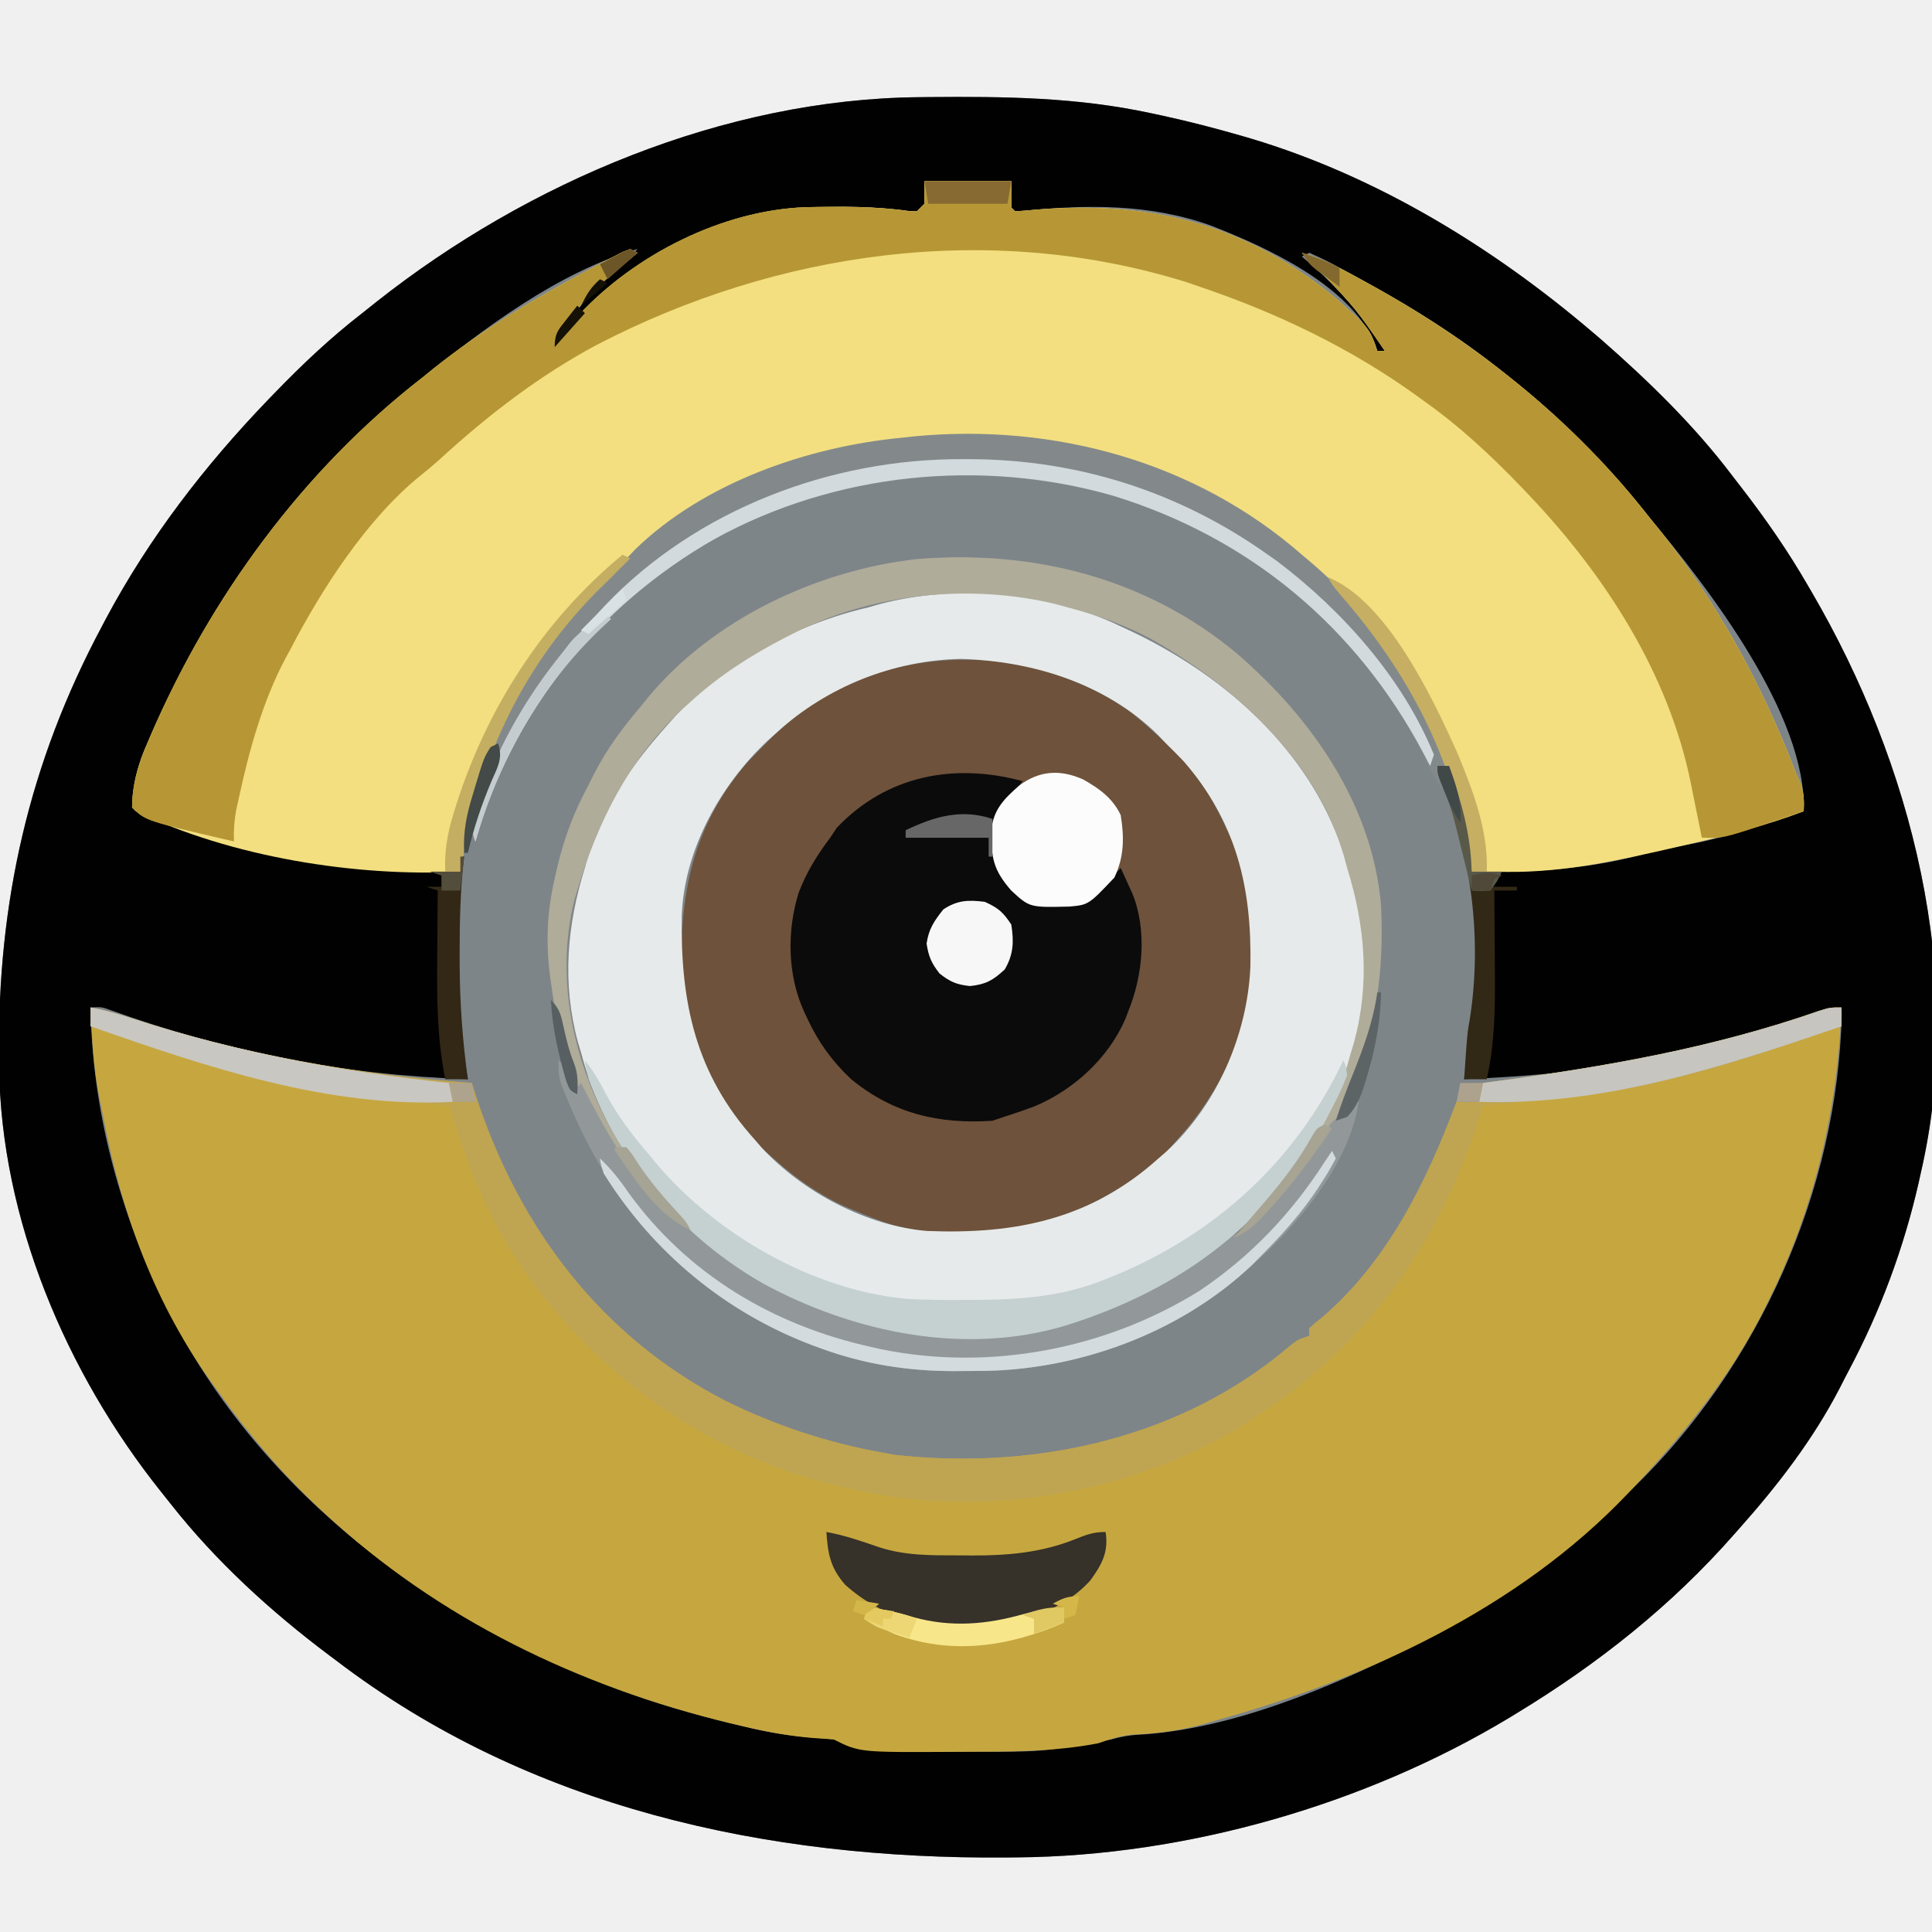
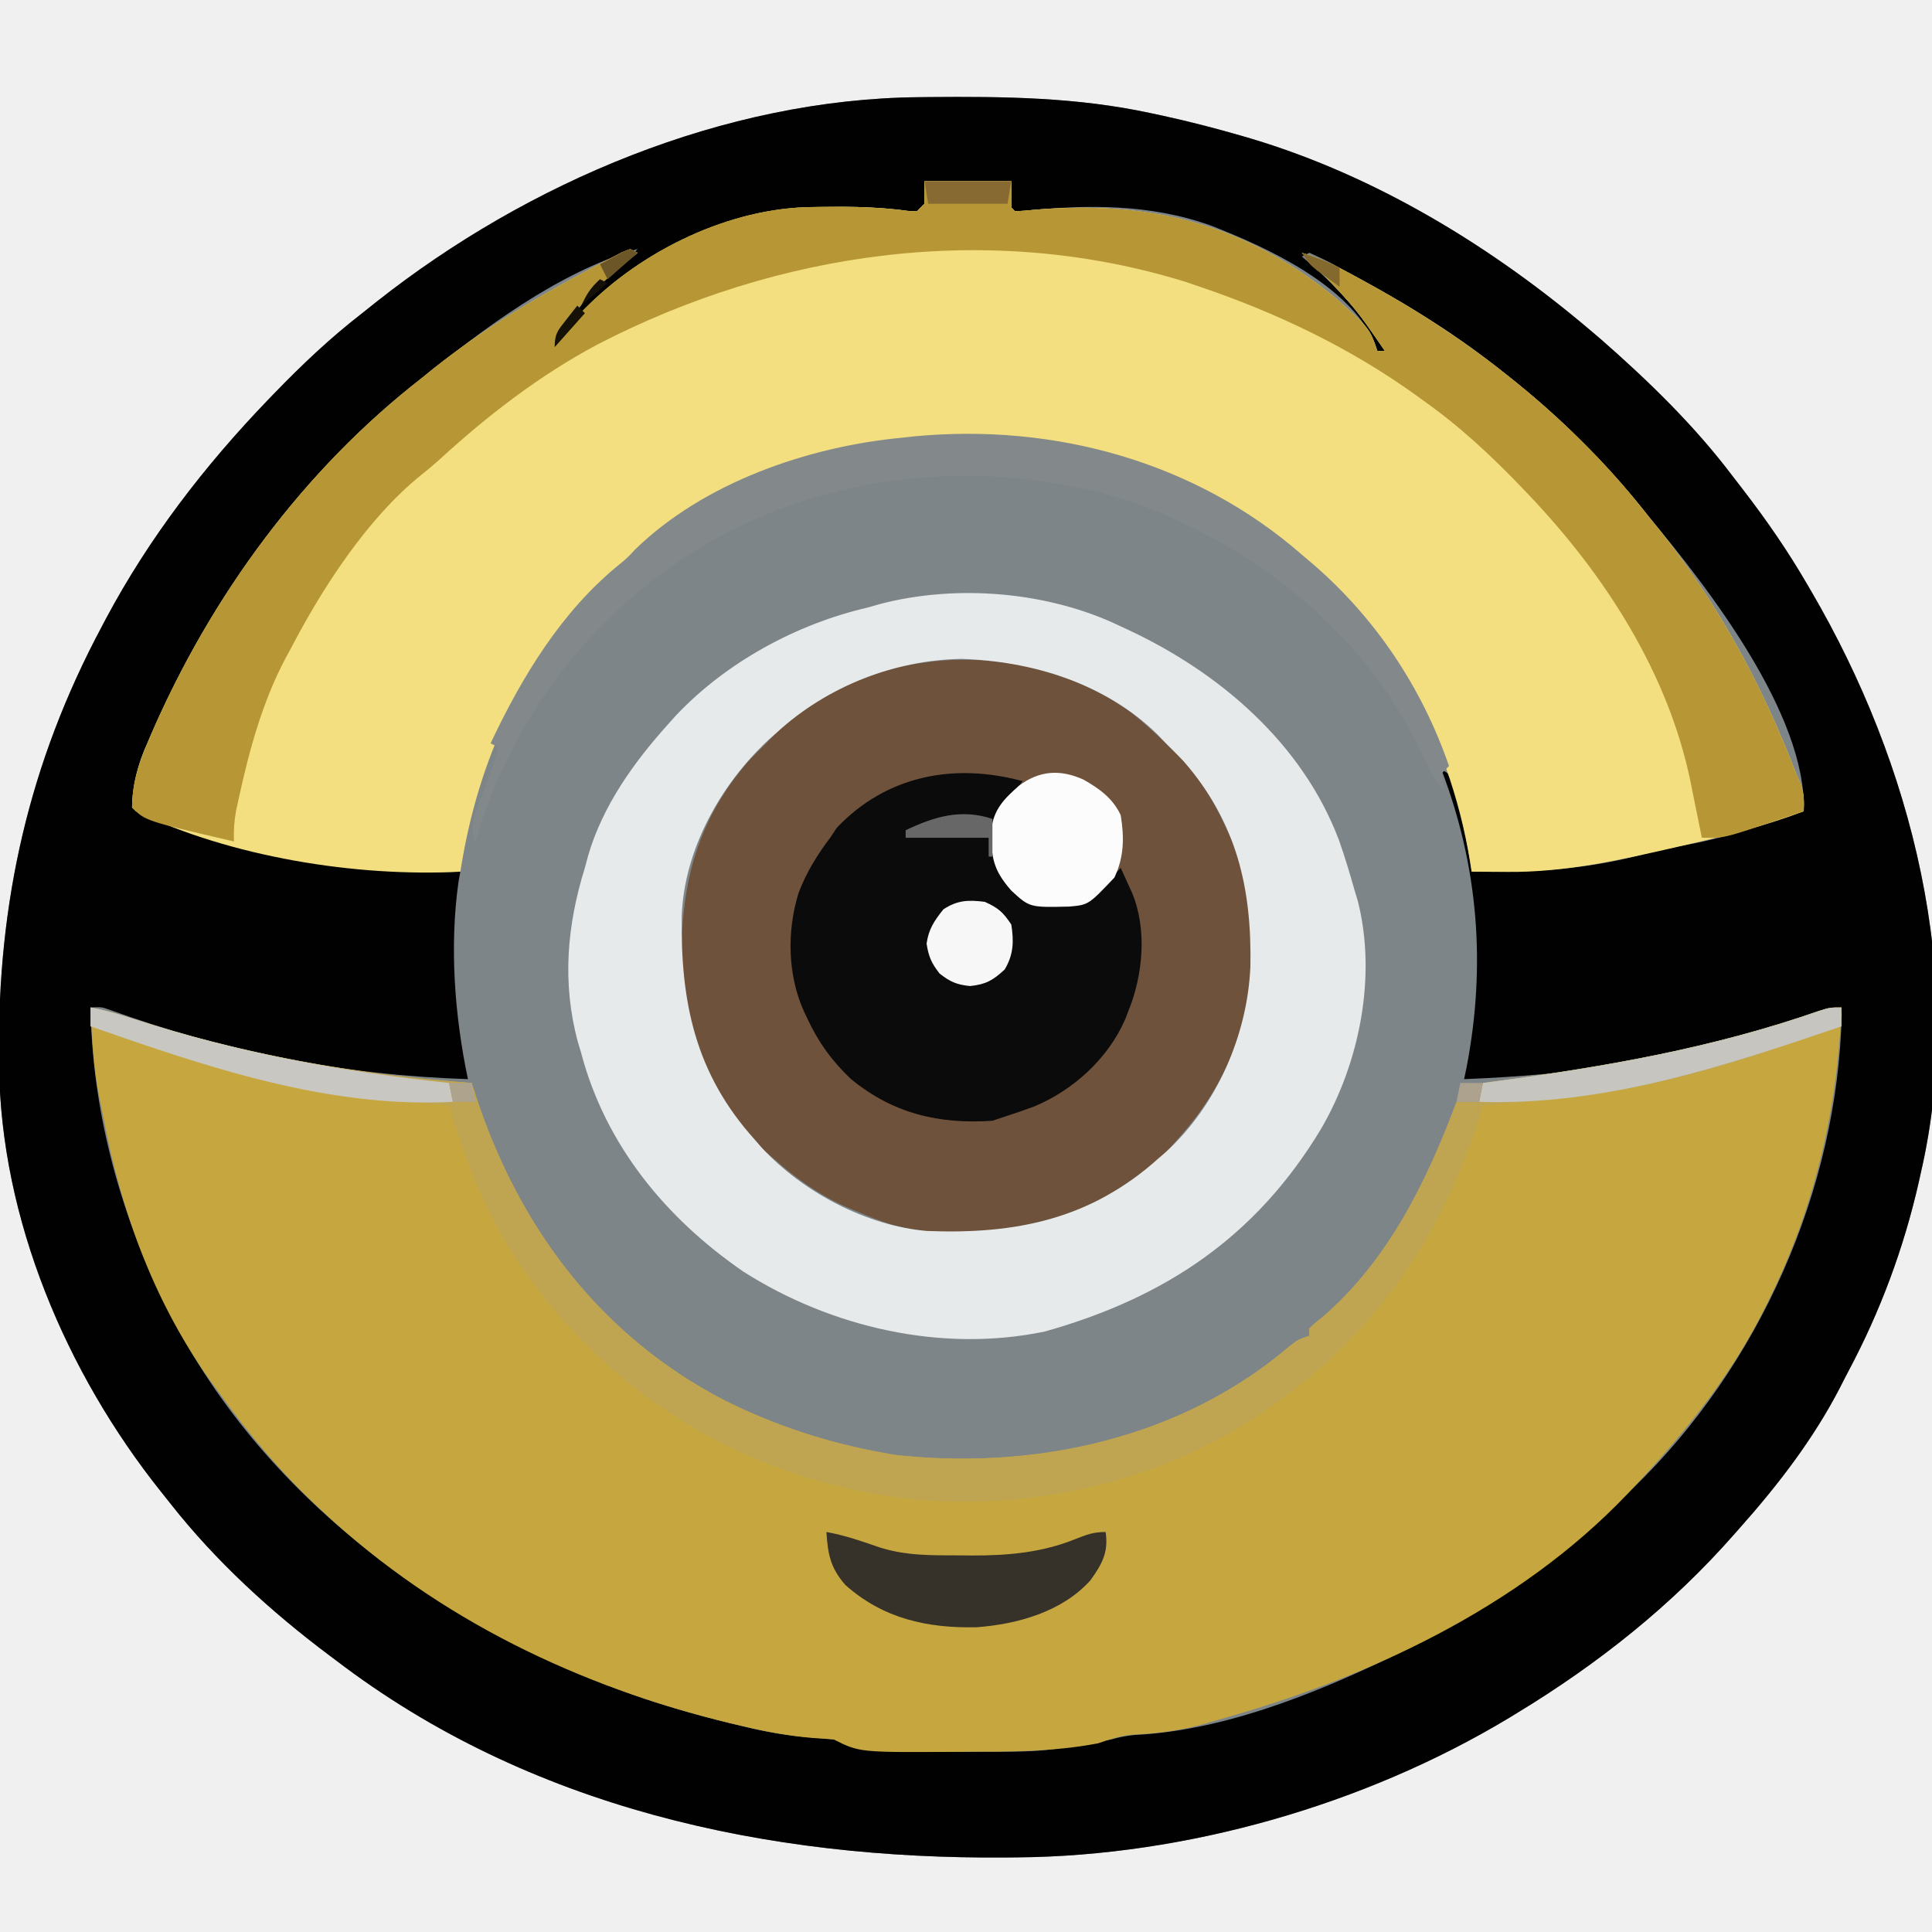
<svg xmlns="http://www.w3.org/2000/svg" width="50" height="50" viewBox="0 0 50 50" fill="none">
  <g clip-path="url(#clip0_3130_42743)">
    <path d="M23.785 2.515C23.872 2.514 23.959 2.513 24.049 2.512C25.994 2.495 27.875 2.516 29.785 2.929C29.886 2.95 29.986 2.971 30.09 2.994C30.776 3.144 31.454 3.319 32.129 3.514C32.21 3.538 32.291 3.561 32.375 3.586C35.63 4.56 38.64 6.401 41.211 8.593C41.284 8.655 41.357 8.717 41.432 8.781C42.654 9.85 43.845 11.007 44.825 12.303C44.919 12.426 45.014 12.549 45.109 12.671C45.72 13.465 46.276 14.268 46.778 15.136C46.813 15.196 46.848 15.256 46.885 15.319C49.476 19.756 50.896 25.263 49.707 30.37C49.691 30.445 49.674 30.52 49.657 30.598C49.268 32.307 48.665 33.929 47.843 35.476C47.764 35.624 47.688 35.774 47.612 35.924C46.924 37.252 46.011 38.436 45.02 39.55C44.977 39.598 44.934 39.647 44.89 39.697C43.264 41.551 41.362 43.057 39.258 44.335C39.191 44.376 39.124 44.416 39.055 44.459C35.316 46.711 30.696 48.032 26.33 48.069C26.235 48.07 26.141 48.071 26.043 48.072C19.86 48.121 13.7 46.794 8.692 42.968C8.637 42.926 8.582 42.885 8.525 42.843C7.016 41.712 5.591 40.411 4.423 38.928C4.336 38.818 4.25 38.709 4.162 38.6C1.716 35.534 0.018 31.551 -0.023 27.587C-0.024 27.511 -0.025 27.434 -0.026 27.356C-0.066 23.358 0.746 19.749 2.637 16.21C2.688 16.114 2.688 16.114 2.739 16.016C3.855 13.924 5.292 12.057 6.934 10.35C6.987 10.295 7.041 10.239 7.096 10.182C7.817 9.436 8.553 8.74 9.375 8.104C9.5 8.005 9.624 7.906 9.749 7.806C13.664 4.714 18.746 2.561 23.785 2.515Z" fill="#7E8589" />
    <path d="M23.785 2.515C23.872 2.514 23.959 2.513 24.049 2.512C25.994 2.495 27.875 2.516 29.785 2.929C29.886 2.95 29.986 2.971 30.09 2.994C30.776 3.144 31.454 3.319 32.129 3.514C32.21 3.538 32.291 3.561 32.375 3.586C35.63 4.56 38.64 6.401 41.211 8.593C41.284 8.655 41.357 8.717 41.432 8.781C42.654 9.85 43.845 11.007 44.825 12.303C44.919 12.426 45.014 12.549 45.109 12.671C45.72 13.465 46.276 14.268 46.778 15.136C46.813 15.196 46.848 15.256 46.885 15.319C49.476 19.756 50.896 25.263 49.707 30.37C49.691 30.445 49.674 30.52 49.657 30.598C49.268 32.307 48.665 33.929 47.843 35.476C47.764 35.624 47.688 35.774 47.612 35.924C46.924 37.252 46.011 38.436 45.02 39.55C44.977 39.598 44.934 39.647 44.89 39.697C43.264 41.551 41.362 43.057 39.258 44.335C39.191 44.376 39.124 44.416 39.055 44.459C35.316 46.711 30.696 48.032 26.33 48.069C26.235 48.07 26.141 48.071 26.043 48.072C19.86 48.121 13.7 46.794 8.692 42.968C8.637 42.926 8.582 42.885 8.525 42.843C7.016 41.712 5.591 40.411 4.423 38.928C4.336 38.818 4.25 38.709 4.162 38.6C1.716 35.534 0.018 31.551 -0.023 27.587C-0.024 27.511 -0.025 27.434 -0.026 27.356C-0.066 23.358 0.746 19.749 2.637 16.21C2.688 16.114 2.688 16.114 2.739 16.016C3.855 13.924 5.292 12.057 6.934 10.35C6.987 10.295 7.041 10.239 7.096 10.182C7.817 9.436 8.553 8.74 9.375 8.104C9.5 8.005 9.624 7.906 9.749 7.806C13.664 4.714 18.746 2.561 23.785 2.515ZM23.926 4.686C23.926 4.88 23.926 5.073 23.926 5.272C23.862 5.337 23.797 5.401 23.731 5.468C23.549 5.465 23.549 5.465 23.31 5.431C20.395 5.117 17.931 5.732 15.618 7.573C15.272 7.861 14.954 8.164 14.649 8.495C14.552 8.592 14.552 8.592 14.453 8.69C14.963 7.929 15.515 7.33 16.211 6.737C16.31 6.641 16.408 6.544 16.504 6.444C14.437 7.045 12.491 8.516 10.84 9.862C10.786 9.906 10.732 9.951 10.675 9.996C9.406 11.039 8.229 12.171 7.227 13.475C7.183 13.531 7.139 13.588 7.093 13.645C5.743 15.368 4.674 17.22 3.815 19.231C3.786 19.297 3.757 19.363 3.728 19.43C3.527 19.915 3.453 20.375 3.418 20.897C3.754 21.114 4.059 21.252 4.444 21.358C4.546 21.387 4.648 21.415 4.753 21.444C4.86 21.473 4.968 21.502 5.078 21.532C5.189 21.562 5.3 21.593 5.414 21.624C5.725 21.708 6.036 21.791 6.348 21.874C6.526 21.921 6.526 21.921 6.708 21.97C7.01 22.044 7.312 22.107 7.617 22.167C7.699 22.183 7.781 22.199 7.865 22.216C9.229 22.482 10.526 22.613 11.914 22.557C11.899 22.642 11.883 22.728 11.867 22.815C11.63 24.492 11.764 26.277 12.11 27.928C8.892 27.825 5.872 27.228 2.84 26.134C2.626 26.059 2.626 26.059 2.344 26.073C2.387 28.684 3.064 31.253 4.199 33.593C4.231 33.658 4.263 33.723 4.295 33.79C6.745 38.77 11.511 42.196 16.657 43.956C17.498 44.235 18.346 44.467 19.208 44.67C19.36 44.707 19.36 44.707 19.515 44.744C20.146 44.885 20.763 44.961 21.409 44.996C21.744 45.024 22.043 45.115 22.363 45.214C23.204 45.341 24.048 45.331 24.896 45.33C25.011 45.33 25.011 45.33 25.127 45.33C26.968 45.342 26.968 45.342 28.771 45.014C29.073 44.929 29.322 44.896 29.633 44.884C31.956 44.707 34.358 43.697 36.426 42.675C36.491 42.643 36.557 42.611 36.624 42.578C38.609 41.592 40.393 40.298 41.992 38.768C42.083 38.683 42.173 38.598 42.267 38.51C45.525 35.358 47.556 30.799 47.664 26.257C47.661 26.196 47.659 26.136 47.657 26.073C47.185 26.166 46.744 26.274 46.295 26.445C43.614 27.442 40.733 27.818 37.891 27.928C37.912 27.827 37.933 27.726 37.955 27.622C38.462 24.984 38.26 22.425 37.305 19.921C37.5 20.018 37.5 20.018 37.598 20.286C37.809 21.039 37.978 21.783 38.086 22.557C39.603 22.585 41.011 22.509 42.484 22.12C42.908 22.009 43.33 21.92 43.762 21.843C44.76 21.653 45.718 21.316 46.68 20.995C46.767 18.506 44.197 15.2 42.676 13.378C42.607 13.294 42.607 13.294 42.537 13.209C41.492 11.94 40.363 10.774 39.063 9.764C38.971 9.69 38.88 9.615 38.786 9.539C37.524 8.527 36.123 7.706 34.699 6.945C34.62 6.902 34.541 6.86 34.46 6.816C34.272 6.718 34.08 6.629 33.887 6.542C33.822 6.574 33.758 6.606 33.692 6.639C33.773 6.709 33.855 6.779 33.938 6.851C34.708 7.527 35.297 8.211 35.84 9.081C35.776 9.081 35.711 9.081 35.645 9.081C35.622 9.011 35.599 8.941 35.576 8.868C34.886 7.361 32.785 6.403 31.346 5.841C29.767 5.274 28.147 5.29 26.499 5.456C26.385 5.462 26.385 5.462 26.27 5.468C26.238 5.435 26.205 5.403 26.172 5.37C26.172 5.144 26.172 4.919 26.172 4.686C25.431 4.686 24.69 4.686 23.926 4.686Z" fill="#010101" />
    <path d="M2.344 26.074C2.709 26.14 3.051 26.237 3.403 26.353C6.299 27.292 9.17 27.805 12.207 28.027C12.246 28.149 12.285 28.271 12.326 28.396C13.445 31.788 15.549 34.59 18.771 36.253C20.073 36.897 21.419 37.34 22.852 37.598C22.949 37.616 23.047 37.634 23.147 37.652C26.627 38.039 30.269 37.306 33.057 35.101C33.154 35.021 33.252 34.94 33.353 34.857C33.594 34.668 33.594 34.668 33.887 34.57C33.887 34.506 33.887 34.441 33.887 34.375C34.02 34.251 34.02 34.251 34.21 34.1C35.915 32.643 36.923 30.583 37.695 28.516C37.889 28.516 38.082 28.516 38.281 28.516C38.313 28.355 38.346 28.193 38.379 28.027C38.475 28.015 38.57 28.002 38.669 27.989C41.568 27.601 44.313 27.125 47.083 26.16C47.363 26.074 47.363 26.074 47.656 26.074C47.564 28.689 46.956 31.248 45.801 33.594C45.769 33.658 45.738 33.723 45.705 33.79C44.865 35.499 43.68 36.993 42.383 38.379C42.255 38.516 42.255 38.516 42.125 38.656C39.294 41.632 35.347 43.453 31.445 44.531C31.334 44.563 31.223 44.596 31.108 44.629C30.503 44.794 29.924 44.866 29.298 44.892C28.98 44.924 28.72 45.014 28.418 45.117C27.269 45.338 26.099 45.333 24.933 45.337C24.86 45.337 24.788 45.338 24.713 45.338C22.247 45.352 22.247 45.352 21.582 45.02C21.408 45.003 21.233 44.991 21.059 44.98C20.428 44.931 19.829 44.817 19.214 44.672C19.104 44.646 18.995 44.62 18.882 44.594C14.985 43.648 11.348 41.907 8.398 39.16C8.31 39.078 8.31 39.078 8.219 38.994C7.253 38.087 6.435 37.11 5.664 36.035C5.599 35.946 5.599 35.946 5.532 35.855C4.021 33.794 3.144 31.401 2.674 28.909C2.643 28.742 2.608 28.576 2.573 28.41C2.415 27.638 2.381 26.86 2.344 26.074Z" fill="#C6A73F" />
    <path d="M23.926 4.688C24.667 4.688 25.408 4.688 26.172 4.688C26.172 4.913 26.172 5.139 26.172 5.371C26.204 5.403 26.236 5.436 26.27 5.469C26.449 5.459 26.628 5.444 26.807 5.426C29.758 5.184 32.243 5.795 34.57 7.715C35.447 8.498 35.447 8.498 35.645 9.082C35.709 9.082 35.773 9.082 35.84 9.082C35.089 7.991 35.089 7.991 34.18 7.031C34.084 6.936 33.988 6.841 33.893 6.744C33.826 6.678 33.76 6.611 33.691 6.543C34.27 6.705 34.773 6.988 35.297 7.275C35.392 7.328 35.487 7.38 35.586 7.434C38.276 8.928 40.784 10.943 42.676 13.379C42.774 13.501 42.872 13.624 42.971 13.746C44.482 15.65 45.618 17.754 46.484 20.02C46.541 20.146 46.541 20.146 46.598 20.275C46.687 20.529 46.695 20.729 46.68 20.996C45.724 21.36 44.745 21.608 43.75 21.838C43.628 21.867 43.507 21.895 43.382 21.924C41.926 22.256 40.513 22.579 39.014 22.565C38.924 22.564 38.834 22.564 38.742 22.563C38.523 22.562 38.305 22.561 38.086 22.559C38.072 22.466 38.057 22.374 38.042 22.279C37.501 19.002 35.79 15.872 33.057 13.91C31.445 12.79 29.774 11.978 27.832 11.621C27.74 11.602 27.648 11.583 27.554 11.563C25.924 11.249 24.293 11.302 22.656 11.523C22.585 11.533 22.513 11.543 22.439 11.552C20.047 11.891 17.249 13.12 15.723 15.039C15.56 15.202 15.397 15.365 15.234 15.527C13.348 17.454 12.324 19.922 11.914 22.559C9.219 22.701 5.975 22.178 3.516 20.996C3.483 20.964 3.451 20.932 3.418 20.898C3.422 20.298 3.576 19.777 3.815 19.232C3.845 19.161 3.875 19.09 3.906 19.017C5.455 15.438 7.844 12.164 10.938 9.766C11.031 9.69 11.125 9.614 11.221 9.536C12.487 8.529 13.86 7.706 15.289 6.952C15.387 6.9 15.486 6.848 15.587 6.794C15.678 6.747 15.769 6.7 15.863 6.651C15.945 6.609 16.026 6.567 16.11 6.523C16.175 6.497 16.241 6.472 16.309 6.445C16.373 6.478 16.438 6.51 16.504 6.543C16.414 6.615 16.325 6.687 16.232 6.762C15.483 7.376 14.878 7.965 14.355 8.789C14.422 8.723 14.488 8.656 14.557 8.588C14.625 8.52 14.625 8.52 14.695 8.451C14.792 8.353 14.887 8.253 14.98 8.15C16.442 6.584 18.693 5.445 20.84 5.362C21.745 5.342 22.65 5.338 23.549 5.466C23.609 5.467 23.669 5.468 23.73 5.469C23.795 5.404 23.859 5.34 23.926 5.273C23.926 5.08 23.926 4.887 23.926 4.688Z" fill="#F3DF7F" />
    <path d="M29.297 18.458C29.64 18.734 29.959 19.028 30.273 19.337C30.349 19.409 30.425 19.481 30.503 19.555C31.171 20.237 31.558 21.01 31.933 21.876C31.978 21.974 32.023 22.072 32.069 22.172C32.696 23.805 32.456 25.931 31.783 27.514C31.446 28.255 31.014 28.89 30.469 29.493C30.407 29.562 30.346 29.631 30.283 29.702C29.79 30.228 29.236 30.599 28.613 30.958C28.537 31.003 28.461 31.048 28.382 31.095C26.839 31.946 24.768 32.156 23.07 31.691C22.761 31.592 22.466 31.476 22.168 31.348C22.009 31.281 22.009 31.281 21.847 31.213C21.157 30.895 20.585 30.485 20.019 29.981C19.952 29.923 19.885 29.865 19.816 29.806C18.504 28.595 17.719 26.796 17.639 25.022C17.599 22.975 17.999 21.271 19.372 19.697C19.521 19.542 19.672 19.39 19.824 19.239C19.897 19.164 19.97 19.089 20.045 19.011C22.517 16.609 26.535 16.46 29.297 18.458Z" fill="#6E523B" />
    <path d="M29.003 16.21C29.061 16.237 29.119 16.264 29.178 16.291C31.552 17.395 33.703 19.232 34.65 21.738C34.803 22.169 34.934 22.606 35.058 23.046C35.084 23.132 35.11 23.218 35.137 23.306C35.637 25.259 35.186 27.503 34.189 29.215C32.505 32.015 30.145 33.588 27.037 34.46C24.372 35.016 21.509 34.355 19.238 32.909C17.229 31.526 15.667 29.632 15.039 27.245C15.011 27.154 14.984 27.063 14.956 26.969C14.543 25.443 14.672 23.951 15.136 22.46C15.163 22.359 15.191 22.258 15.218 22.154C15.592 20.863 16.395 19.739 17.285 18.749C17.387 18.635 17.387 18.635 17.491 18.519C18.796 17.137 20.62 16.146 22.461 15.722C22.562 15.693 22.663 15.664 22.767 15.634C24.761 15.11 27.142 15.308 29.003 16.21ZM20.117 18.945C19.997 19.051 19.997 19.051 19.875 19.16C18.644 20.314 17.709 21.987 17.643 23.699C17.61 25.934 17.992 27.785 19.531 29.491C19.589 29.558 19.646 29.625 19.706 29.694C20.766 30.844 22.422 31.725 23.987 31.857C26.28 31.949 28.231 31.557 29.98 29.98C30.047 29.922 30.114 29.864 30.183 29.805C31.495 28.595 32.281 26.794 32.36 25.02C32.4 22.973 32 21.27 30.627 19.695C30.478 19.541 30.328 19.388 30.175 19.237C30.104 19.162 30.032 19.087 29.958 19.01C28.612 17.687 26.719 17.109 24.872 17.052C23.134 17.084 21.404 17.771 20.117 18.945Z" fill="#E6EAEA" />
    <path d="M23.926 4.688C24.667 4.688 25.408 4.688 26.172 4.688C26.172 4.913 26.172 5.139 26.172 5.371C26.204 5.403 26.236 5.436 26.27 5.469C26.449 5.459 26.628 5.444 26.807 5.426C29.758 5.184 32.243 5.795 34.57 7.715C35.447 8.498 35.447 8.498 35.645 9.082C35.709 9.082 35.773 9.082 35.84 9.082C35.089 7.991 35.089 7.991 34.18 7.031C34.084 6.936 33.988 6.841 33.893 6.744C33.826 6.678 33.76 6.611 33.691 6.543C34.27 6.705 34.773 6.988 35.297 7.275C35.392 7.328 35.487 7.38 35.586 7.434C38.276 8.928 40.784 10.943 42.676 13.379C42.774 13.501 42.872 13.624 42.971 13.746C44.482 15.65 45.618 17.754 46.484 20.02C46.541 20.146 46.541 20.146 46.598 20.275C46.687 20.529 46.695 20.729 46.68 20.996C46.45 21.074 46.22 21.151 45.99 21.228C45.926 21.25 45.862 21.271 45.796 21.294C44.605 21.692 44.605 21.692 44.043 21.68C44.03 21.613 44.017 21.547 44.003 21.479C43.941 21.173 43.879 20.868 43.817 20.563C43.796 20.458 43.776 20.354 43.754 20.246C43.173 17.411 41.528 14.868 39.551 12.793C39.471 12.71 39.471 12.71 39.39 12.624C38.586 11.785 37.766 11.022 36.816 10.352C36.763 10.313 36.71 10.274 36.655 10.235C34.948 9.004 33.043 8.096 31.055 7.422C30.938 7.382 30.822 7.342 30.702 7.301C25.607 5.715 20.124 6.498 15.448 8.923C13.951 9.723 12.607 10.761 11.36 11.906C11.204 12.046 11.043 12.181 10.879 12.31C9.495 13.431 8.329 15.237 7.52 16.797C7.477 16.874 7.435 16.951 7.392 17.03C6.802 18.141 6.455 19.394 6.189 20.618C6.164 20.733 6.138 20.848 6.112 20.966C6.062 21.246 6.043 21.494 6.055 21.777C3.762 21.243 3.762 21.243 3.418 20.898C3.422 20.298 3.576 19.777 3.815 19.232C3.845 19.161 3.875 19.09 3.906 19.017C5.455 15.438 7.844 12.164 10.938 9.766C11.031 9.69 11.125 9.614 11.221 9.536C12.487 8.529 13.86 7.706 15.289 6.952C15.387 6.9 15.486 6.848 15.587 6.794C15.678 6.747 15.769 6.7 15.863 6.651C15.945 6.609 16.026 6.567 16.11 6.523C16.175 6.497 16.241 6.472 16.309 6.445C16.373 6.478 16.438 6.51 16.504 6.543C16.414 6.615 16.325 6.687 16.232 6.762C15.483 7.376 14.878 7.965 14.355 8.789C14.422 8.723 14.488 8.656 14.557 8.588C14.625 8.52 14.625 8.52 14.695 8.451C14.792 8.353 14.887 8.253 14.98 8.15C16.442 6.584 18.693 5.445 20.84 5.362C21.745 5.342 22.65 5.338 23.549 5.466C23.609 5.467 23.669 5.468 23.73 5.469C23.795 5.404 23.859 5.34 23.926 5.273C23.926 5.08 23.926 4.887 23.926 4.688Z" fill="#B79735" />
    <path d="M26.465 20.216C26.424 20.27 26.383 20.324 26.34 20.38C26.287 20.45 26.233 20.521 26.178 20.594C26.098 20.699 26.098 20.699 26.017 20.807C25.675 21.278 25.729 21.801 25.781 22.364C26.003 22.841 26.281 23.119 26.758 23.341C27.304 23.414 27.766 23.421 28.265 23.176C28.521 22.945 28.768 22.712 29.004 22.462C29.067 22.6 29.131 22.738 29.193 22.877C29.246 22.992 29.246 22.992 29.3 23.11C29.691 24.06 29.582 25.238 29.199 26.173C29.174 26.238 29.149 26.304 29.124 26.371C28.683 27.39 27.781 28.211 26.767 28.635C26.505 28.732 26.243 28.822 25.977 28.907C25.88 28.939 25.783 28.971 25.684 29.005C24.297 29.099 23.11 28.82 22.02 27.923C21.53 27.458 21.183 26.979 20.898 26.368C20.854 26.274 20.854 26.274 20.808 26.178C20.379 25.235 20.362 24.093 20.667 23.109C20.868 22.578 21.144 22.132 21.485 21.68C21.569 21.554 21.569 21.554 21.655 21.424C22.943 20.065 24.697 19.736 26.465 20.216Z" fill="#0C0B0B" />
-     <path d="M31.997 16.902C33.934 18.566 35.52 20.817 35.742 23.436C35.822 25.196 35.614 26.607 34.934 28.23C34.862 28.42 34.811 28.609 34.766 28.807C34.895 28.711 35.023 28.614 35.156 28.514C34.882 30.371 33.148 32.194 31.738 33.3C29.802 34.66 27.656 35.486 25.276 35.479C25.081 35.478 24.887 35.481 24.692 35.483C23.503 35.484 22.36 35.304 21.24 34.892C21.172 34.867 21.103 34.843 21.032 34.817C18.244 33.766 16.151 31.685 14.924 28.988C14.417 27.841 14.417 27.841 14.551 27.44C14.647 27.698 14.744 27.956 14.844 28.221C14.803 27.837 14.739 27.501 14.606 27.138C14.437 26.642 14.357 26.151 14.288 25.633C14.276 25.547 14.263 25.46 14.25 25.371C14.118 24.424 14.15 23.612 14.368 22.679C14.389 22.585 14.411 22.49 14.434 22.393C14.616 21.643 14.865 20.991 15.234 20.311C15.28 20.218 15.327 20.126 15.374 20.03C15.711 19.373 16.123 18.82 16.602 18.26C16.688 18.152 16.688 18.152 16.777 18.042C18.452 16.027 21.135 14.763 23.715 14.47C26.721 14.218 29.659 14.954 31.997 16.902ZM20.508 16.405C20.448 16.436 20.388 16.466 20.326 16.498C19.427 16.963 18.622 17.477 17.871 18.163C17.796 18.23 17.721 18.296 17.645 18.365C16.281 19.651 15.467 21.266 14.941 23.046C14.905 23.165 14.905 23.165 14.868 23.287C14.347 25.352 14.858 27.599 15.918 29.393C15.979 29.498 16.041 29.602 16.105 29.709C17.642 32.144 20.083 33.751 22.863 34.418C25.586 34.932 28.431 34.427 30.762 32.909C31.239 32.577 31.689 32.215 32.129 31.835C32.238 31.74 32.238 31.74 32.35 31.644C33.602 30.474 34.525 28.896 34.961 27.245C34.988 27.154 35.016 27.063 35.044 26.969C35.456 25.443 35.328 23.951 34.863 22.46C34.836 22.359 34.809 22.258 34.781 22.154C34.059 19.654 31.966 17.766 29.775 16.527C29.086 16.164 28.389 15.917 27.637 15.721C27.53 15.692 27.423 15.663 27.313 15.632C25.087 15.098 22.551 15.354 20.508 16.405Z" fill="#B0AC9A" />
    <path d="M2.344 26.074C2.709 26.14 3.051 26.237 3.403 26.353C6.299 27.292 9.17 27.805 12.207 28.027C12.246 28.149 12.285 28.271 12.326 28.396C13.445 31.788 15.549 34.59 18.771 36.253C20.073 36.897 21.419 37.34 22.852 37.598C22.949 37.616 23.047 37.634 23.147 37.652C26.627 38.039 30.269 37.306 33.057 35.101C33.154 35.021 33.252 34.94 33.353 34.857C33.594 34.668 33.594 34.668 33.887 34.57C33.887 34.506 33.887 34.441 33.887 34.375C34.02 34.251 34.02 34.251 34.21 34.1C35.915 32.643 36.923 30.583 37.695 28.516C37.889 28.516 38.082 28.516 38.281 28.516C38.313 28.355 38.346 28.193 38.379 28.027C38.475 28.015 38.57 28.002 38.669 27.989C41.568 27.601 44.313 27.125 47.083 26.16C47.363 26.074 47.363 26.074 47.656 26.074C47.656 26.235 47.656 26.396 47.656 26.562C44.59 27.607 44.59 27.607 43.262 27.93C43.155 27.956 43.155 27.956 43.046 27.983C41.511 28.347 39.947 28.477 38.379 28.613C38.355 28.693 38.355 28.693 38.33 28.775C37.306 32.125 35.399 34.809 32.422 36.719C32.319 36.785 32.216 36.851 32.109 36.92C29.174 38.702 25.323 39.316 21.974 38.525C21.909 38.509 21.844 38.493 21.777 38.477C21.71 38.46 21.642 38.444 21.572 38.427C18.045 37.554 15.01 35.291 13.117 32.196C12.443 31.062 11.996 29.875 11.621 28.613C11.54 28.606 11.46 28.599 11.377 28.591C8.228 28.3 5.323 27.655 2.344 26.562C2.344 26.401 2.344 26.24 2.344 26.074Z" fill="#BFA551" />
    <path d="M33.692 14.355C33.79 14.438 33.888 14.521 33.989 14.607C35.61 16.01 36.802 17.802 37.5 19.824C37.436 19.889 37.371 19.953 37.305 20.02C37.336 20.274 37.336 20.274 37.403 20.508C37.12 20.167 36.944 19.788 36.756 19.391C35.253 16.323 32.511 14.156 29.335 12.997C25.891 11.888 22.115 12.121 18.873 13.746C15.796 15.357 13.548 18.027 12.445 21.307C12.397 21.464 12.35 21.62 12.305 21.777C12.204 21.47 12.209 21.301 12.323 20.999C12.349 20.927 12.375 20.855 12.402 20.781C12.431 20.707 12.459 20.633 12.488 20.557C12.543 20.409 12.598 20.262 12.652 20.114C12.677 20.049 12.701 19.984 12.727 19.917C12.794 19.725 12.845 19.534 12.891 19.336C12.827 19.304 12.762 19.271 12.696 19.238C13.508 17.515 14.53 15.822 16.03 14.606C16.225 14.447 16.225 14.447 16.438 14.219C18.221 12.486 20.912 11.558 23.34 11.328C23.448 11.316 23.556 11.304 23.667 11.292C27.284 10.95 30.938 11.948 33.692 14.355Z" fill="#83898B" />
-     <path d="M14.453 27.441C14.694 27.682 14.746 27.901 14.844 28.223C14.908 28.158 14.973 28.094 15.039 28.027C15.11 28.167 15.11 28.167 15.182 28.31C15.938 29.777 16.875 31.323 18.359 32.129C18.524 32.248 18.687 32.37 18.848 32.495C21.154 34.189 23.948 34.791 26.776 34.418C28.479 34.063 30.216 33.349 31.529 32.194C31.753 32.02 31.964 31.941 32.227 31.836C33.039 31.195 33.739 30.221 34.259 29.334C34.444 29.02 34.629 28.872 34.961 28.711C35.025 28.646 35.09 28.582 35.156 28.516C34.882 30.372 33.148 32.195 31.738 33.301C29.802 34.661 27.656 35.488 25.276 35.48C25.081 35.48 24.887 35.482 24.692 35.484C23.503 35.485 22.36 35.306 21.24 34.894C21.172 34.869 21.103 34.844 21.032 34.818C18.244 33.767 16.151 31.686 14.923 28.989C14.453 27.919 14.453 27.919 14.453 27.441Z" fill="#92989A" />
-     <path d="M15.137 27.441C15.361 27.724 15.528 28.011 15.692 28.332C16.002 28.906 16.373 29.389 16.797 29.883C16.895 30.002 16.895 30.002 16.994 30.123C18.55 31.953 21.027 33.383 23.44 33.612C23.948 33.644 24.455 33.646 24.963 33.643C25.041 33.642 25.119 33.642 25.199 33.642C26.395 33.635 27.495 33.565 28.613 33.105C28.69 33.075 28.767 33.044 28.846 33.012C31.478 31.923 33.543 30.032 34.766 27.441C34.835 27.591 34.835 27.591 34.863 27.832C34.764 28.087 34.66 28.317 34.534 28.558C34.498 28.628 34.462 28.697 34.426 28.768C32.922 31.62 30.597 33.369 27.558 34.311C24.963 35.085 22.11 34.49 19.777 33.233C17.683 32.046 16.083 30.18 15.234 27.93C15.165 27.637 15.165 27.637 15.137 27.441Z" fill="#C5D0D1" />
    <path d="M21.387 39.648C21.863 39.733 22.304 39.887 22.76 40.045C23.446 40.264 24.102 40.252 24.817 40.253C24.989 40.255 24.989 40.255 25.164 40.256C26.092 40.258 26.965 40.18 27.832 39.831C28.124 39.715 28.297 39.648 28.613 39.648C28.694 40.174 28.516 40.486 28.219 40.9C27.486 41.713 26.336 42.033 25.278 42.113C23.994 42.142 22.851 41.888 21.875 41.016C21.487 40.571 21.426 40.219 21.387 39.648Z" fill="#363129" />
    <path d="M28.034 20.173C28.451 20.409 28.795 20.654 29.004 21.095C29.098 21.675 29.093 22.178 28.84 22.712C28.171 23.417 28.171 23.417 27.675 23.462C26.646 23.486 26.646 23.486 26.172 23.048C25.701 22.512 25.649 22.188 25.657 21.484C25.706 20.95 25.991 20.67 26.374 20.332C26.9 19.94 27.437 19.906 28.034 20.173Z" fill="#FDFCFC" />
-     <path d="M24.915 11.883C24.981 11.883 25.047 11.883 25.116 11.883C27.916 11.896 30.525 12.731 32.812 14.355C32.894 14.412 32.975 14.47 33.059 14.529C34.74 15.8 36.307 17.557 37.109 19.531C37.077 19.627 37.045 19.724 37.012 19.824C36.954 19.713 36.896 19.602 36.836 19.487C35.099 16.226 32.346 13.915 28.796 12.826C25.39 11.851 21.613 12.236 18.505 13.943C15.475 15.669 13.262 18.422 12.305 21.777C12.132 21.372 12.297 21.025 12.439 20.635C12.465 20.563 12.492 20.49 12.519 20.415C13.169 18.683 14.162 17.259 15.43 15.917C15.504 15.837 15.578 15.757 15.654 15.674C18.031 13.18 21.509 11.868 24.915 11.883Z" fill="#D3DADE" />
-     <path d="M34.473 29.785C34.505 29.85 34.537 29.914 34.57 29.98C34.456 30.198 34.338 30.398 34.204 30.603C34.164 30.664 34.125 30.725 34.084 30.788C33.657 31.426 33.159 31.977 32.617 32.52C32.548 32.59 32.48 32.66 32.408 32.732C30.532 34.519 27.838 35.489 25.276 35.48C25.081 35.48 24.887 35.482 24.692 35.484C23.503 35.485 22.36 35.306 21.24 34.894C21.172 34.869 21.103 34.844 21.032 34.818C18.778 33.968 16.901 32.417 15.625 30.371C15.549 30.135 15.549 30.135 15.527 29.98C15.815 30.253 16.038 30.532 16.26 30.859C17.794 32.985 20.021 34.304 22.559 34.863C22.64 34.881 22.721 34.9 22.804 34.918C25.618 35.492 28.627 34.915 31.055 33.398C32.376 32.507 33.414 31.414 34.277 30.078C34.342 29.981 34.406 29.885 34.473 29.785Z" fill="#D4DBDF" />
    <path d="M47.656 26.074C47.656 26.235 47.656 26.396 47.656 26.562C44.616 27.598 41.535 28.619 38.281 28.516C38.313 28.355 38.346 28.193 38.379 28.027C38.475 28.015 38.57 28.002 38.669 27.989C41.568 27.601 44.313 27.125 47.083 26.16C47.363 26.074 47.363 26.074 47.656 26.074Z" fill="#C6C5C0" />
    <path d="M2.344 26.074C2.709 26.14 3.051 26.237 3.403 26.353C6.106 27.23 8.799 27.73 11.621 28.027C11.669 28.269 11.669 28.269 11.719 28.516C8.494 28.686 5.344 27.611 2.344 26.562C2.344 26.401 2.344 26.24 2.344 26.074Z" fill="#C9C7C1" />
    <path d="M25.488 23.34C25.838 23.5 25.956 23.602 26.172 23.926C26.242 24.366 26.23 24.706 26.001 25.091C25.695 25.372 25.518 25.475 25.104 25.519C24.756 25.483 24.59 25.41 24.316 25.195C24.108 24.93 24.03 24.753 23.98 24.42C24.035 24.04 24.176 23.834 24.414 23.535C24.776 23.294 25.068 23.286 25.488 23.34Z" fill="#F7F7F7" />
-     <path d="M37.207 19.824C37.304 19.824 37.4 19.824 37.5 19.824C37.814 20.738 38.066 21.582 38.086 22.559C38.344 22.559 38.602 22.559 38.867 22.559C38.77 22.688 38.674 22.816 38.574 22.949C38.8 22.949 39.025 22.949 39.258 22.949C39.258 22.981 39.258 23.014 39.258 23.047C39.065 23.047 38.871 23.047 38.672 23.047C38.673 23.153 38.674 23.259 38.675 23.369C38.678 23.769 38.681 24.168 38.683 24.568C38.684 24.74 38.685 24.912 38.687 25.084C38.696 26.052 38.69 26.979 38.477 27.93C38.283 27.93 38.09 27.93 37.891 27.93C37.904 27.73 37.919 27.531 37.933 27.331C37.941 27.221 37.949 27.11 37.957 26.995C37.988 26.66 37.988 26.66 38.037 26.384C38.359 24.334 38.096 22.122 37.283 20.217C37.207 20.02 37.207 20.02 37.207 19.824Z" fill="#322816" />
-     <path d="M11.914 22.168C11.946 22.168 11.979 22.168 12.012 22.168C12.005 22.23 11.998 22.291 11.991 22.355C11.914 23.107 11.895 23.853 11.896 24.609C11.896 24.733 11.896 24.856 11.896 24.983C11.901 25.976 11.972 26.947 12.109 27.93C11.916 27.93 11.723 27.93 11.523 27.93C11.312 26.872 11.305 25.848 11.316 24.774C11.317 24.606 11.318 24.438 11.319 24.269C11.321 23.862 11.324 23.454 11.328 23.047C11.231 23.015 11.135 22.982 11.035 22.949C11.164 22.949 11.293 22.949 11.426 22.949C11.426 22.852 11.426 22.756 11.426 22.656C11.329 22.624 11.232 22.592 11.133 22.559C11.391 22.559 11.648 22.559 11.914 22.559C11.914 22.43 11.914 22.301 11.914 22.168Z" fill="#322815" />
-     <path d="M22.461 41.602C22.873 41.647 23.243 41.728 23.639 41.852C24.609 42.122 25.534 42.044 26.493 41.771C26.841 41.677 27.18 41.636 27.539 41.602C27.539 41.73 27.539 41.859 27.539 41.992C26.117 42.615 24.635 42.844 23.145 42.285C22.875 42.166 22.622 42.036 22.363 41.895C22.395 41.798 22.428 41.701 22.461 41.602Z" fill="#F8E68B" />
-     <path d="M16.113 14.355C16.178 14.388 16.242 14.42 16.309 14.453C16.205 14.557 16.101 14.661 15.997 14.764C15.934 14.828 15.871 14.89 15.807 14.956C15.668 15.094 15.528 15.232 15.387 15.369C13.435 17.369 12.34 19.814 11.914 22.559C11.785 22.559 11.656 22.559 11.524 22.559C11.501 22.039 11.573 21.594 11.725 21.1C11.747 21.028 11.768 20.956 11.791 20.882C12.583 18.352 14.059 16.046 16.113 14.355Z" fill="#C4AE61" />
-     <path d="M34.375 14.941C35.899 15.568 37.06 18.036 37.695 19.434C38.104 20.419 38.522 21.48 38.477 22.559C38.348 22.559 38.219 22.559 38.086 22.559C38.072 22.466 38.057 22.374 38.042 22.279C37.6 19.606 36.457 17.42 34.686 15.389C34.473 15.137 34.473 15.137 34.375 14.941Z" fill="#C6AF62" />
-     <path d="M15.625 15.918C15.689 15.95 15.754 15.982 15.82 16.016C15.74 16.09 15.66 16.165 15.577 16.242C13.977 17.762 12.911 19.654 12.305 21.777C12.132 21.372 12.297 21.025 12.439 20.636C12.465 20.563 12.492 20.49 12.519 20.415C13.006 19.118 13.678 17.969 14.551 16.895C14.618 16.807 14.686 16.719 14.756 16.629C14.958 16.386 15.155 16.265 15.43 16.113C15.494 16.049 15.559 15.984 15.625 15.918Z" fill="#C5CCCF" />
    <path d="M25.684 21.193C25.684 21.515 25.684 21.837 25.684 22.169C25.651 22.169 25.619 22.169 25.586 22.169C25.586 22.008 25.586 21.847 25.586 21.681C24.877 21.681 24.168 21.681 23.438 21.681C23.438 21.617 23.438 21.552 23.438 21.486C24.18 21.132 24.878 20.924 25.684 21.193Z" fill="#676767" />
    <path d="M23.926 4.688C24.667 4.688 25.408 4.688 26.172 4.688C26.14 4.881 26.107 5.074 26.074 5.273C25.398 5.273 24.721 5.273 24.023 5.273C23.991 5.08 23.959 4.887 23.926 4.688Z" fill="#866A32" />
-     <path d="M37.207 19.824C37.304 19.824 37.4 19.824 37.5 19.824C37.814 20.738 38.066 21.582 38.086 22.559C38.344 22.559 38.602 22.559 38.867 22.559C38.751 22.803 38.751 22.803 38.574 23.047C38.319 23.062 38.319 23.062 38.086 23.047C38.07 22.98 38.053 22.914 38.037 22.846C37.962 22.54 37.887 22.235 37.811 21.93C37.786 21.826 37.76 21.721 37.734 21.613C37.584 21.006 37.414 20.415 37.207 19.824Z" fill="#59594A" />
-     <path d="M35.645 25.684C35.677 25.684 35.709 25.684 35.742 25.684C35.727 26.397 35.612 27.053 35.413 27.734C35.382 27.841 35.382 27.841 35.351 27.95C35.239 28.317 35.134 28.629 34.863 28.906C34.718 28.955 34.718 28.955 34.57 29.004C34.702 28.591 34.854 28.192 35.016 27.791C35.297 27.093 35.536 26.433 35.645 25.684Z" fill="#5C6466" />
-     <path d="M34.277 29.102C34.342 29.134 34.406 29.166 34.473 29.199C33.979 29.928 33.47 30.626 32.873 31.274C32.825 31.328 32.776 31.381 32.726 31.437C32.483 31.696 32.268 31.901 31.934 32.031C32.01 31.943 32.087 31.854 32.166 31.763C32.219 31.7 32.272 31.638 32.327 31.574C32.469 31.407 32.612 31.241 32.755 31.076C33.215 30.537 33.627 30.005 33.969 29.381C34.082 29.199 34.082 29.199 34.277 29.102Z" fill="#A7A494" />
-     <path d="M12.891 19.238C13.022 19.631 12.877 19.854 12.72 20.215C12.464 20.823 12.262 21.427 12.109 22.07C12.077 22.07 12.045 22.07 12.012 22.07C11.984 21.515 12.078 21.067 12.244 20.538C12.265 20.465 12.287 20.393 12.309 20.318C12.523 19.612 12.523 19.612 12.695 19.336C12.76 19.304 12.824 19.271 12.891 19.238Z" fill="#434A47" />
-     <path d="M22.461 41.602C22.907 41.655 23.308 41.74 23.73 41.895C23.666 42.056 23.602 42.217 23.535 42.383C23.395 42.339 23.254 42.294 23.114 42.248C23.036 42.224 22.958 42.199 22.877 42.173C22.656 42.09 22.656 42.09 22.363 41.895C22.395 41.798 22.428 41.701 22.461 41.602Z" fill="#EDD775" />
-     <path d="M15.918 29.688C16.015 29.688 16.111 29.688 16.211 29.688C16.358 29.867 16.358 29.867 16.516 30.115C16.838 30.598 17.2 31.018 17.596 31.442C17.773 31.641 17.773 31.641 17.871 31.836C17.005 31.441 16.446 30.545 15.918 29.785C15.918 29.753 15.918 29.721 15.918 29.688Z" fill="#A6A494" />
-     <path d="M14.258 25.879C14.504 26.125 14.523 26.304 14.6 26.642C14.668 26.942 14.736 27.222 14.852 27.508C14.963 27.788 14.955 28.022 14.941 28.32C14.746 28.223 14.746 28.223 14.645 27.948C14.449 27.257 14.291 26.598 14.258 25.879Z" fill="#575F62" />
-     <path d="M27.539 41.602C27.539 41.731 27.539 41.859 27.539 41.992C27.281 42.089 27.023 42.186 26.758 42.285C26.758 42.156 26.758 42.028 26.758 41.895C26.661 41.862 26.564 41.83 26.465 41.797C26.838 41.658 27.14 41.578 27.539 41.602Z" fill="#E0C863" />
    <path d="M15.527 7.227C15.592 7.259 15.656 7.291 15.723 7.324C15.384 7.614 15.384 7.614 15.039 7.91C15.197 7.594 15.281 7.451 15.527 7.227ZM14.941 7.91C15.006 7.975 15.07 8.039 15.137 8.105C14.879 8.396 14.621 8.686 14.355 8.984C14.355 8.632 14.435 8.553 14.648 8.282C14.703 8.213 14.757 8.143 14.813 8.071C14.855 8.018 14.898 7.965 14.941 7.91Z" fill="#151106" />
-     <path d="M11.914 22.168C11.946 22.168 11.979 22.168 12.012 22.168C11.979 22.458 11.947 22.748 11.914 23.047C11.753 23.047 11.592 23.047 11.426 23.047C11.426 22.918 11.426 22.789 11.426 22.656C11.329 22.624 11.232 22.592 11.133 22.559C11.391 22.559 11.648 22.559 11.914 22.559C11.914 22.43 11.914 22.301 11.914 22.168Z" fill="#534D3C" />
-     <path d="M37.207 19.824C37.304 19.824 37.4 19.824 37.5 19.824C37.686 20.323 37.835 20.748 37.793 21.289C37.617 21.025 37.507 20.794 37.39 20.502C37.356 20.416 37.321 20.33 37.286 20.242C37.207 20.02 37.207 20.02 37.207 19.824Z" fill="#414948" />
    <path d="M37.793 28.027C37.986 28.027 38.18 28.027 38.379 28.027C38.347 28.189 38.315 28.35 38.281 28.516C38.088 28.516 37.895 28.516 37.695 28.516C37.727 28.355 37.76 28.193 37.793 28.027Z" fill="#ADA28D" />
    <path d="M11.621 28.027C11.815 28.027 12.008 28.027 12.207 28.027C12.239 28.189 12.271 28.35 12.305 28.516C12.111 28.516 11.918 28.516 11.719 28.516C11.687 28.355 11.654 28.193 11.621 28.027Z" fill="#AEA38D" />
    <path d="M33.691 6.543C34.032 6.651 34.353 6.764 34.668 6.934C34.668 7.095 34.668 7.256 34.668 7.422C34.541 7.331 34.415 7.239 34.29 7.147C34.219 7.096 34.149 7.045 34.077 6.993C33.887 6.836 33.887 6.836 33.691 6.543Z" fill="#83692E" />
-     <path d="M16.113 15.234C16.145 15.331 16.178 15.428 16.211 15.527C15.889 15.817 15.566 16.107 15.234 16.406C15.17 16.374 15.105 16.342 15.039 16.309C15.394 15.954 15.748 15.6 16.113 15.234Z" fill="#DAE1E5" />
-     <path d="M22.461 41.602C22.686 41.634 22.912 41.666 23.145 41.699C23.112 41.764 23.08 41.828 23.047 41.895C22.982 41.895 22.918 41.895 22.852 41.895C22.852 41.959 22.852 42.023 22.852 42.09C22.61 41.993 22.61 41.993 22.363 41.895C22.395 41.798 22.428 41.701 22.461 41.602Z" fill="#E3C95F" />
-     <path d="M27.93 41.309C27.898 41.47 27.865 41.631 27.832 41.797C27.735 41.829 27.639 41.861 27.539 41.895C27.539 41.798 27.539 41.701 27.539 41.602C27.442 41.569 27.346 41.537 27.246 41.504C27.505 41.361 27.626 41.309 27.93 41.309Z" fill="#D4B748" />
-     <path d="M38.867 22.656C38.77 22.704 38.77 22.704 38.672 22.753C38.64 22.85 38.607 22.947 38.574 23.046C38.413 23.046 38.252 23.046 38.086 23.046C38.086 22.918 38.086 22.789 38.086 22.656C38.407 22.578 38.546 22.549 38.867 22.656Z" fill="#504939" />
    <path d="M16.309 6.445C16.373 6.478 16.438 6.51 16.504 6.543C16.117 6.881 16.117 6.881 15.723 7.227C15.658 7.098 15.594 6.969 15.527 6.836C15.653 6.768 15.779 6.701 15.906 6.635C15.976 6.597 16.046 6.56 16.119 6.521C16.181 6.496 16.244 6.471 16.309 6.445Z" fill="#6C5627" />
-     <path d="M22.168 41.406C22.458 41.455 22.458 41.455 22.754 41.504C22.577 41.657 22.577 41.657 22.363 41.797C22.267 41.765 22.17 41.732 22.07 41.699C22.102 41.602 22.135 41.506 22.168 41.406Z" fill="#D3B649" />
  </g>
  <defs>
    <clipPath id="clip0_3130_42743">
      <rect width="50" height="50" fill="white" />
    </clipPath>
  </defs>
</svg>
